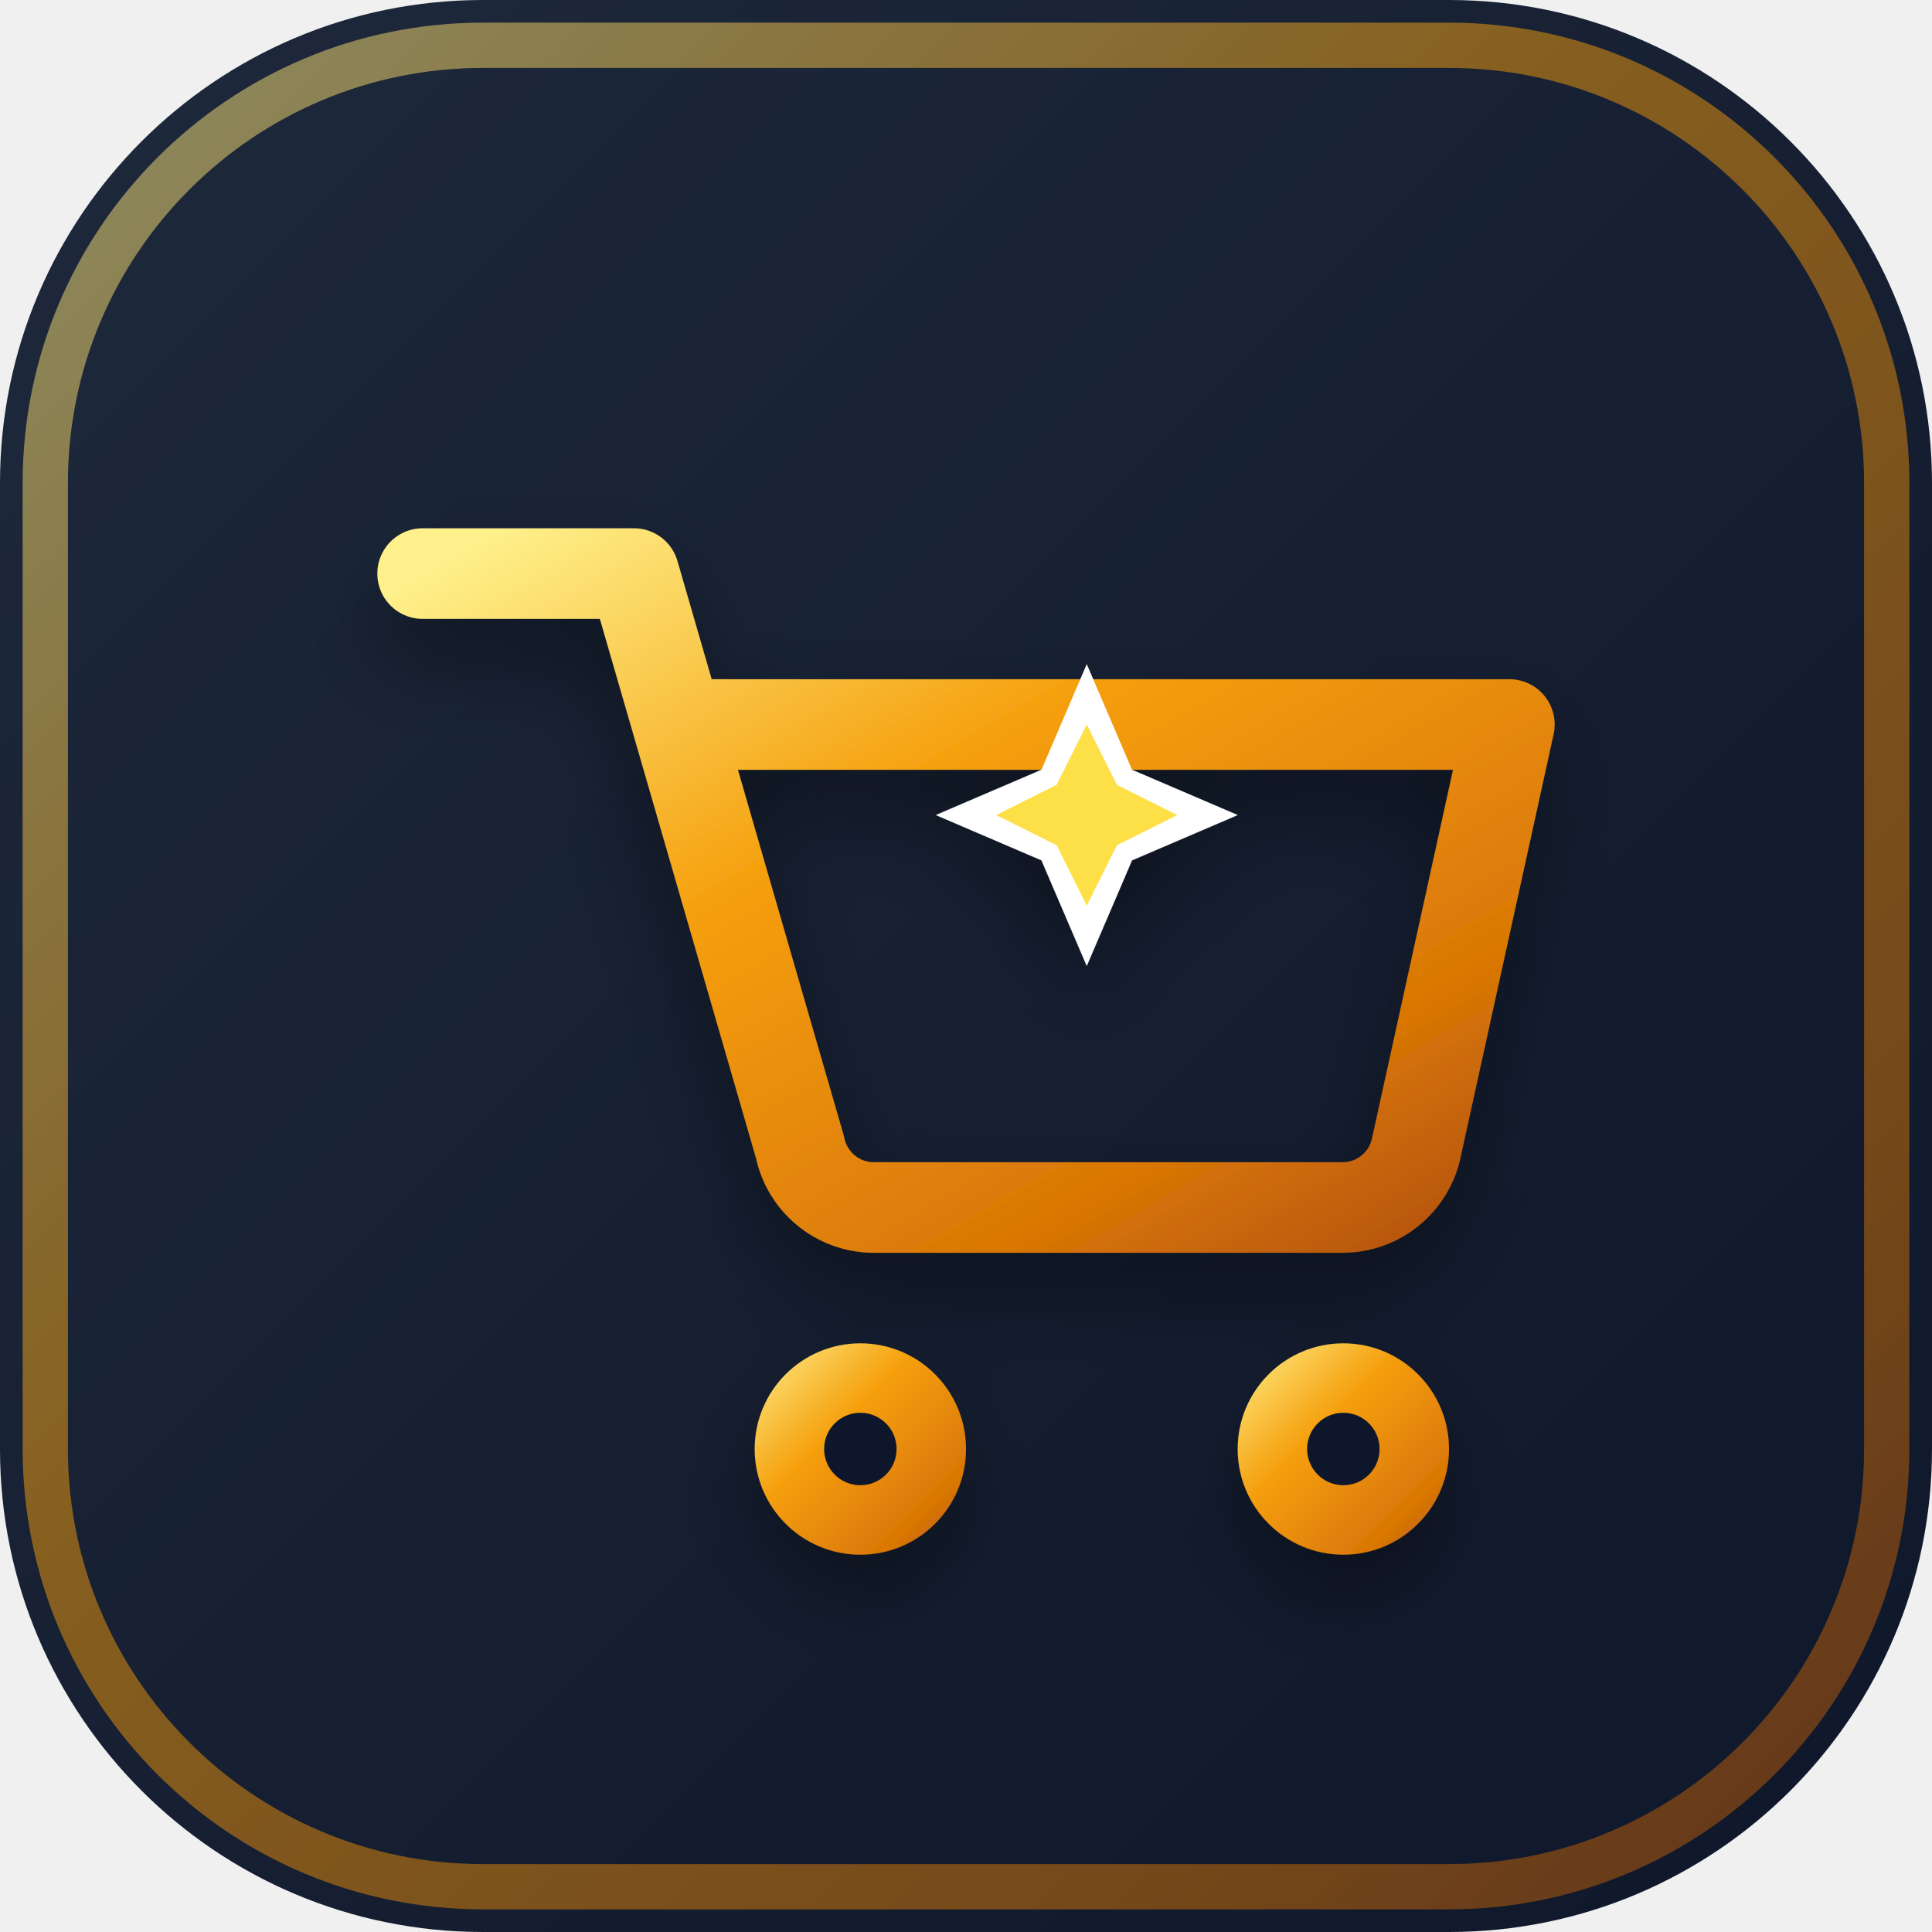
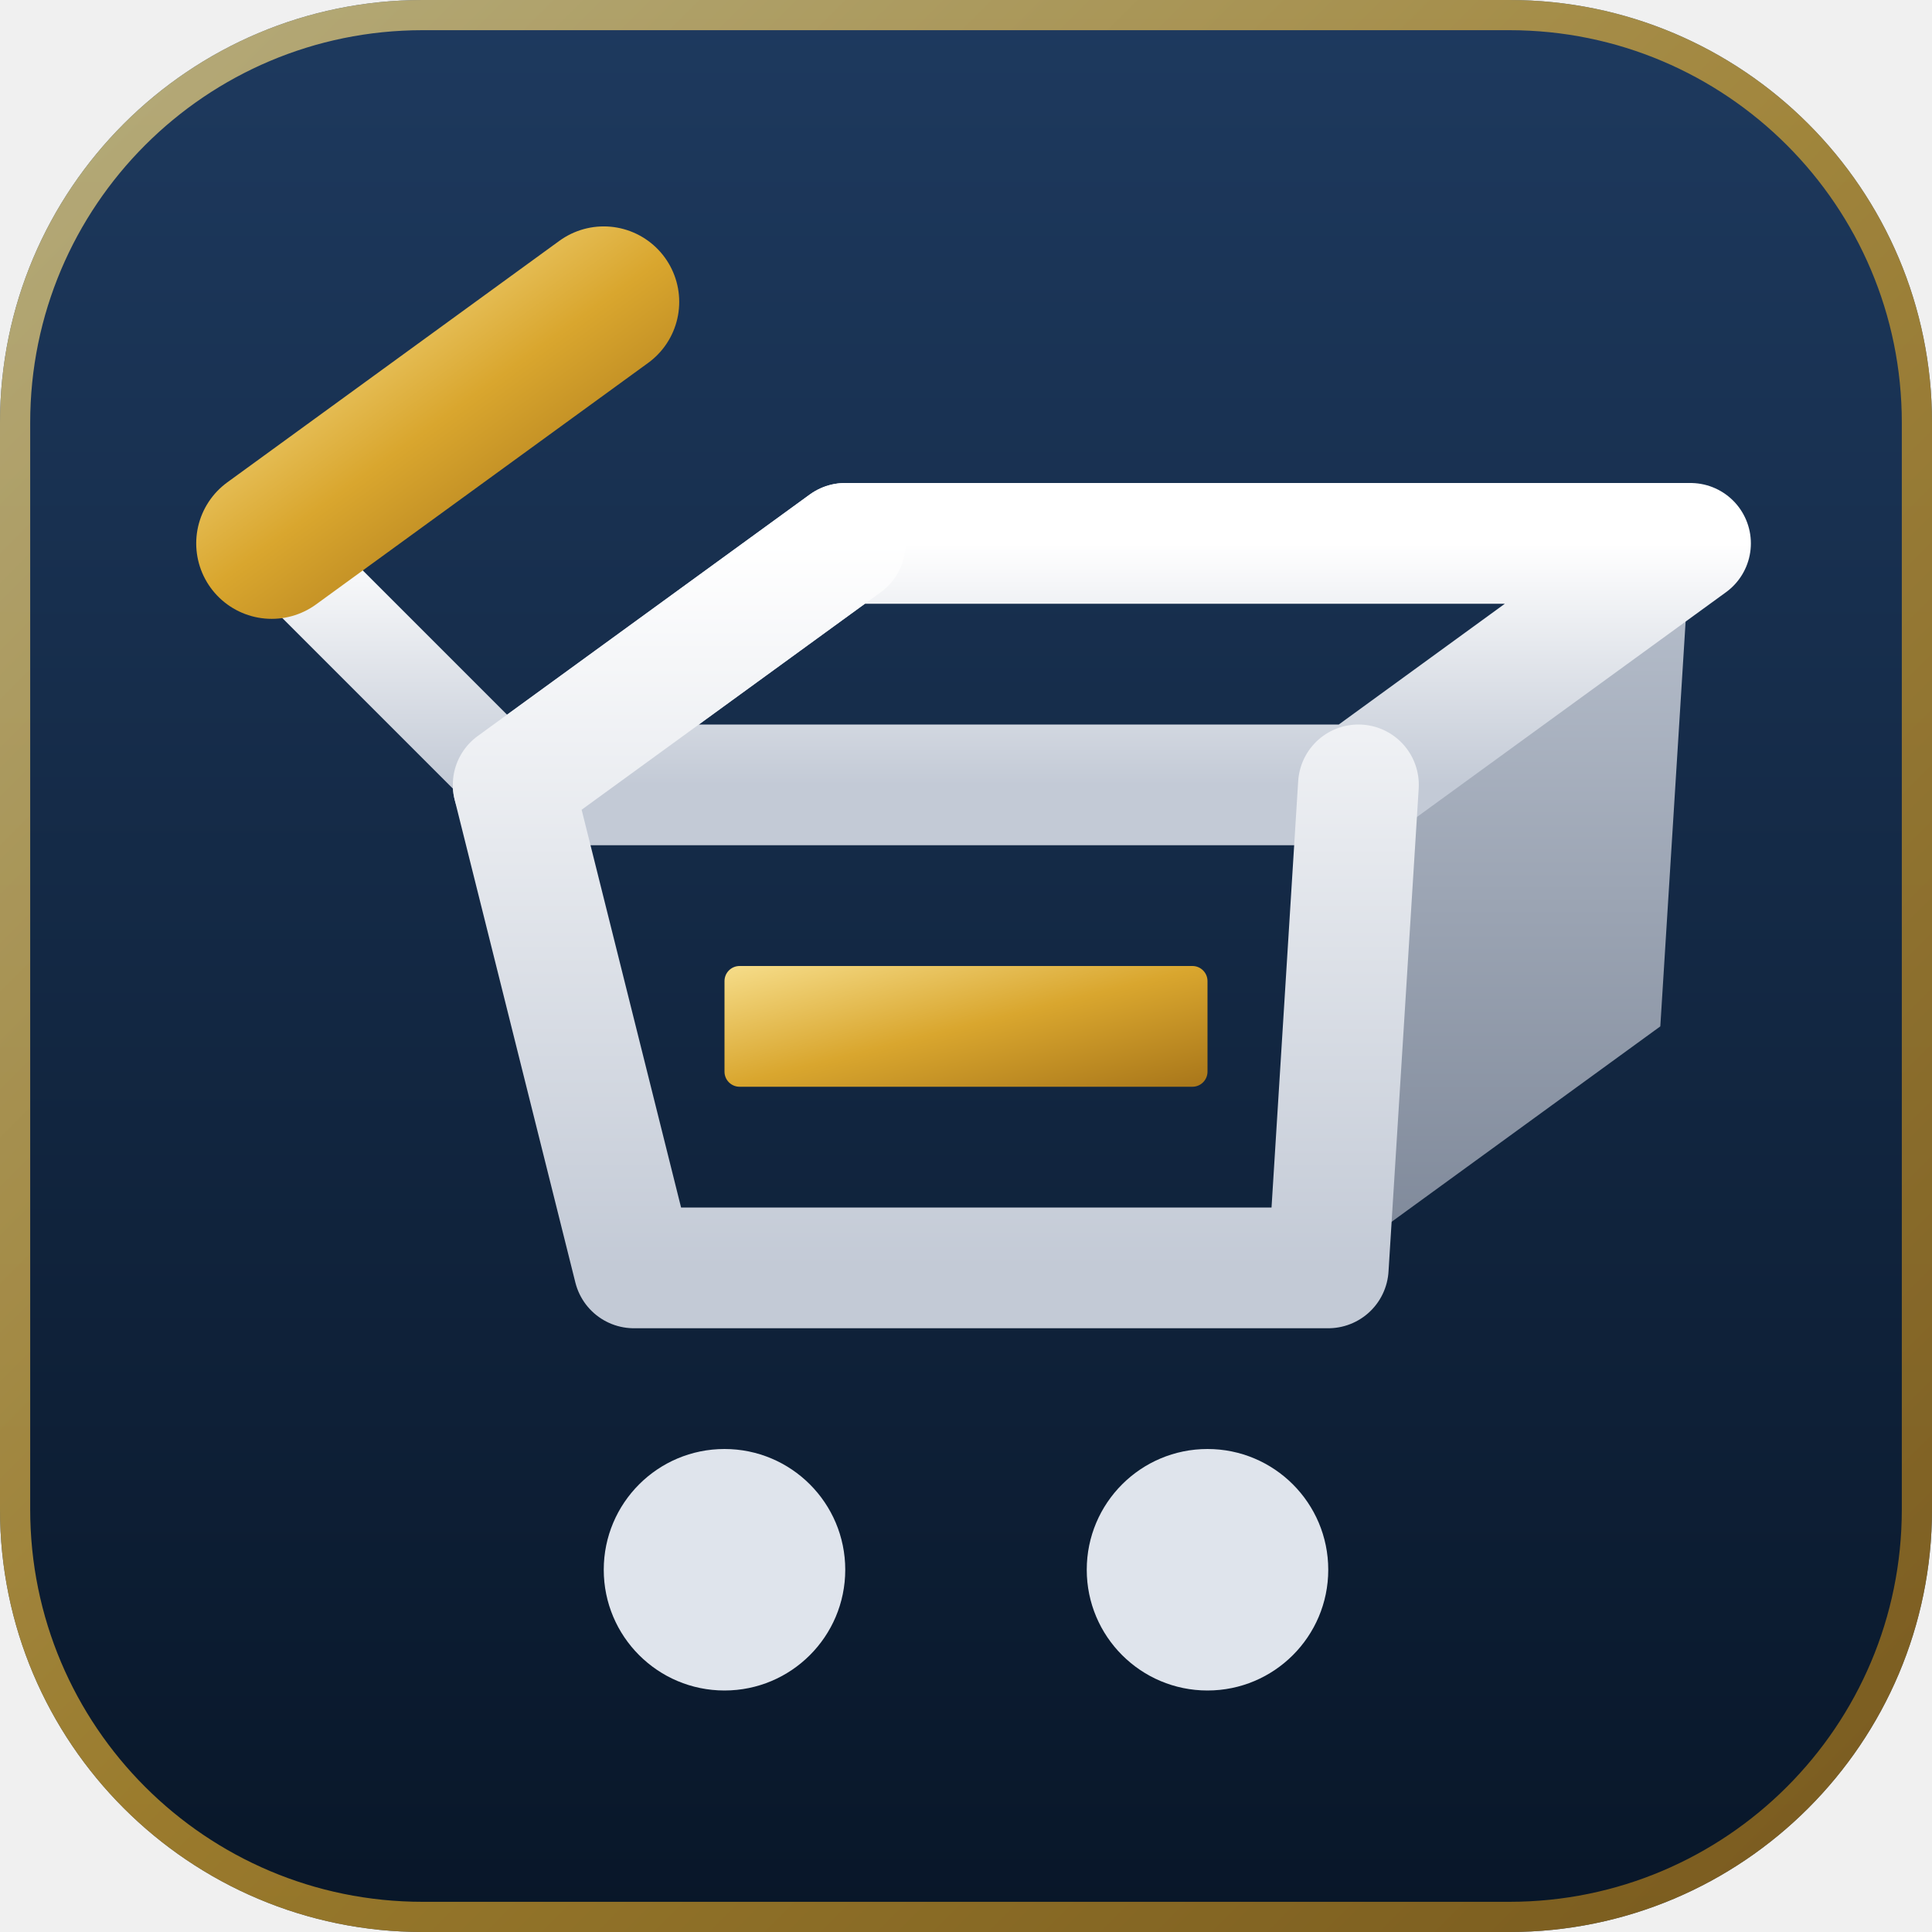
<svg xmlns="http://www.w3.org/2000/svg" viewBox="0 0 64 64">
  <defs>
-     <linearGradient id="favNavy" x1="0%" y1="0%" x2="100%" y2="100%">
-       <stop offset="0%" stop-color="#1e293b" />
-       <stop offset="100%" stop-color="#0f172a" />
+     <linearGradient id="favNavy" x1="0" y1="0" x2="0" y2="1">
+       <stop offset="0" stop-color="#1e3a5f" />
+       <stop offset="1" stop-color="#081628" />
    </linearGradient>
-     <linearGradient id="favGold" x1="0%" y1="0%" x2="100%" y2="100%">
-       <stop offset="0%" stop-color="#fef08a" />
-       <stop offset="40%" stop-color="#f59e0b" />
-       <stop offset="80%" stop-color="#d97706" />
-       <stop offset="100%" stop-color="#b45309" />
+     <linearGradient id="favChrome" x1="0" y1="0" x2="0" y2="1">
+       <stop offset="0" stop-color="#ffffff" />
+       <stop offset="0.45" stop-color="#dfe4ec" />
+       <stop offset="0.75" stop-color="#9aa4b4" />
+       <stop offset="1" stop-color="#eef1f6" />
    </linearGradient>
-     <filter id="favGlow" x="-20%" y="-20%" width="140%" height="140%">
-       <feDropShadow dx="0" dy="1.5" stdDeviation="1.5" flood-color="#000000" flood-opacity="0.4" />
-     </filter>
+     <linearGradient id="favChromeFlat" x1="0" y1="0" x2="0" y2="1">
+       <stop offset="0" stop-color="#ffffff" />
+       <stop offset="1" stop-color="#c3cad6" />
+     </linearGradient>
+     <linearGradient id="favChromeBack" x1="0" y1="0" x2="0" y2="1">
+       <stop offset="0" stop-color="#b9c1ce" />
+       <stop offset="1" stop-color="#7d8798" />
+     </linearGradient>
+     <linearGradient id="favGold" x1="0" y1="0" x2="1" y2="1">
+       <stop offset="0" stop-color="#f6dd8a" />
+       <stop offset="0.5" stop-color="#d9a62e" />
+       <stop offset="1" stop-color="#a8761a" />
+     </linearGradient>
  </defs>
-   <rect width="64" height="64" rx="16" fill="url(#favNavy)" />
-   <rect x="1.5" y="1.5" width="61" height="61" rx="14.5" fill="none" stroke="url(#favGold)" stroke-width="1.5" stroke-opacity="0.5" />
-   <g filter="url(#favGlow)">
-     <path d="M14 19 H21 L26.5 38 A2.5 2.5 0 0 0 28.9 40 H44.5 A2.5 2.5 0 0 0 46.9 38.1 L50 24 H23" fill="none" stroke="url(#favGold)" stroke-width="3" stroke-linecap="round" stroke-linejoin="round" />
-     <polygon points="36,22 37.5,25.5 41,27 37.5,28.5 36,32 34.5,28.5 31,27 34.5,25.5" fill="#ffffff" />
-     <polygon points="36,24 37,26 39,27 37,28 36,30 35,28 33,27 35,26" fill="#fde047" />
-     <circle cx="28.5" cy="48" r="3.5" fill="url(#favGold)" />
-     <circle cx="28.5" cy="48" r="1.2" fill="#0f172a" />
-     <circle cx="44.5" cy="48" r="3.5" fill="url(#favGold)" />
-     <circle cx="44.5" cy="48" r="1.2" fill="#0f172a" />
+   <rect width="64" height="64" rx="14" fill="url(#favNavy)" />
+   <rect x="0.5" y="0.5" width="63" height="63" rx="13.5" fill="none" stroke="url(#favGold)" stroke-opacity="0.7" />
+   <g>
+     <path d="M45 26 56 18 55 34 44 42Z" fill="url(#favChromeBack)" />
+     <g fill="none" stroke="url(#favChromeFlat)" stroke-linecap="round" stroke-linejoin="round">
+       <path d="M17 26L9 18" stroke-width="3" />
+       <path d="M17 26 45 26 56 18 28 18Z" stroke-width="4" />
+       <path d="M28 18 17 26 21 42 44 42 45 26" stroke-width="4" />
+     </g>
+     <path d="M9 18L20 10" stroke="url(#favGold)" stroke-width="5" stroke-linecap="round" />
+     <rect x="24" y="32" width="16" height="4" rx="0.5" fill="url(#favGold)" />
+     <circle cx="24" cy="52" r="4" fill="#dfe4ec" />
+     <circle cx="40" cy="52" r="4" fill="#dfe4ec" />
  </g>
</svg>
